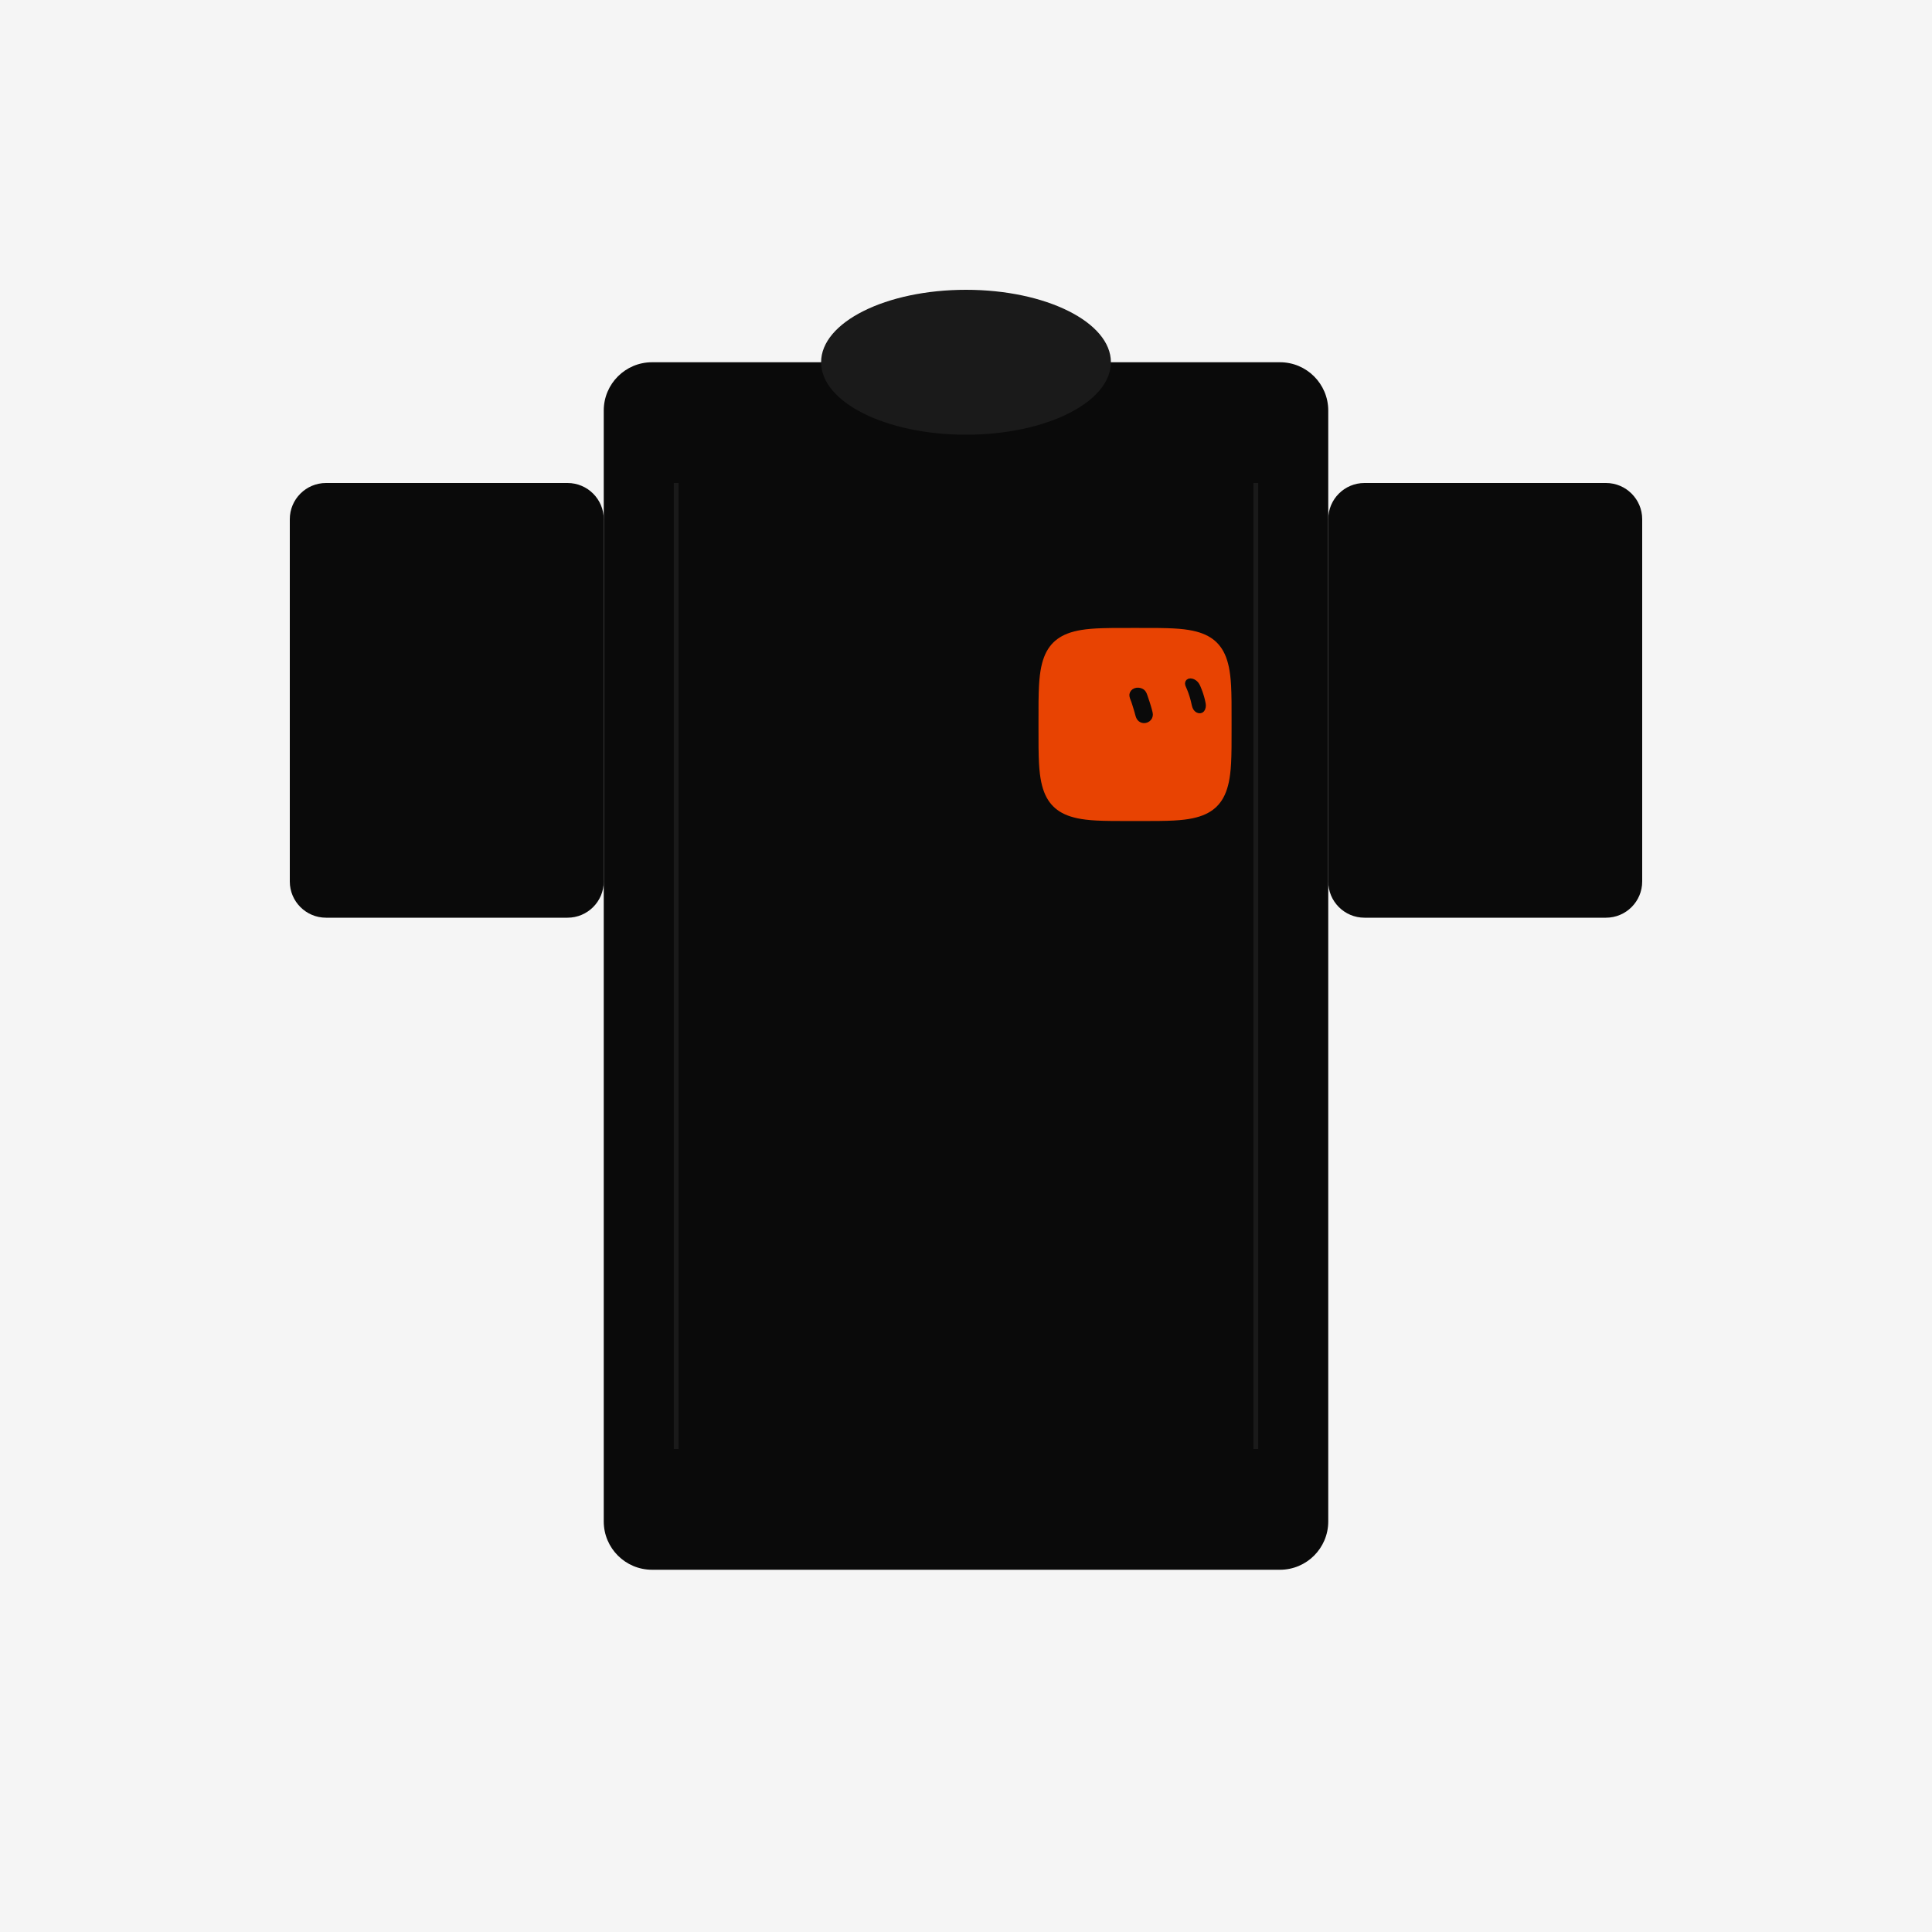
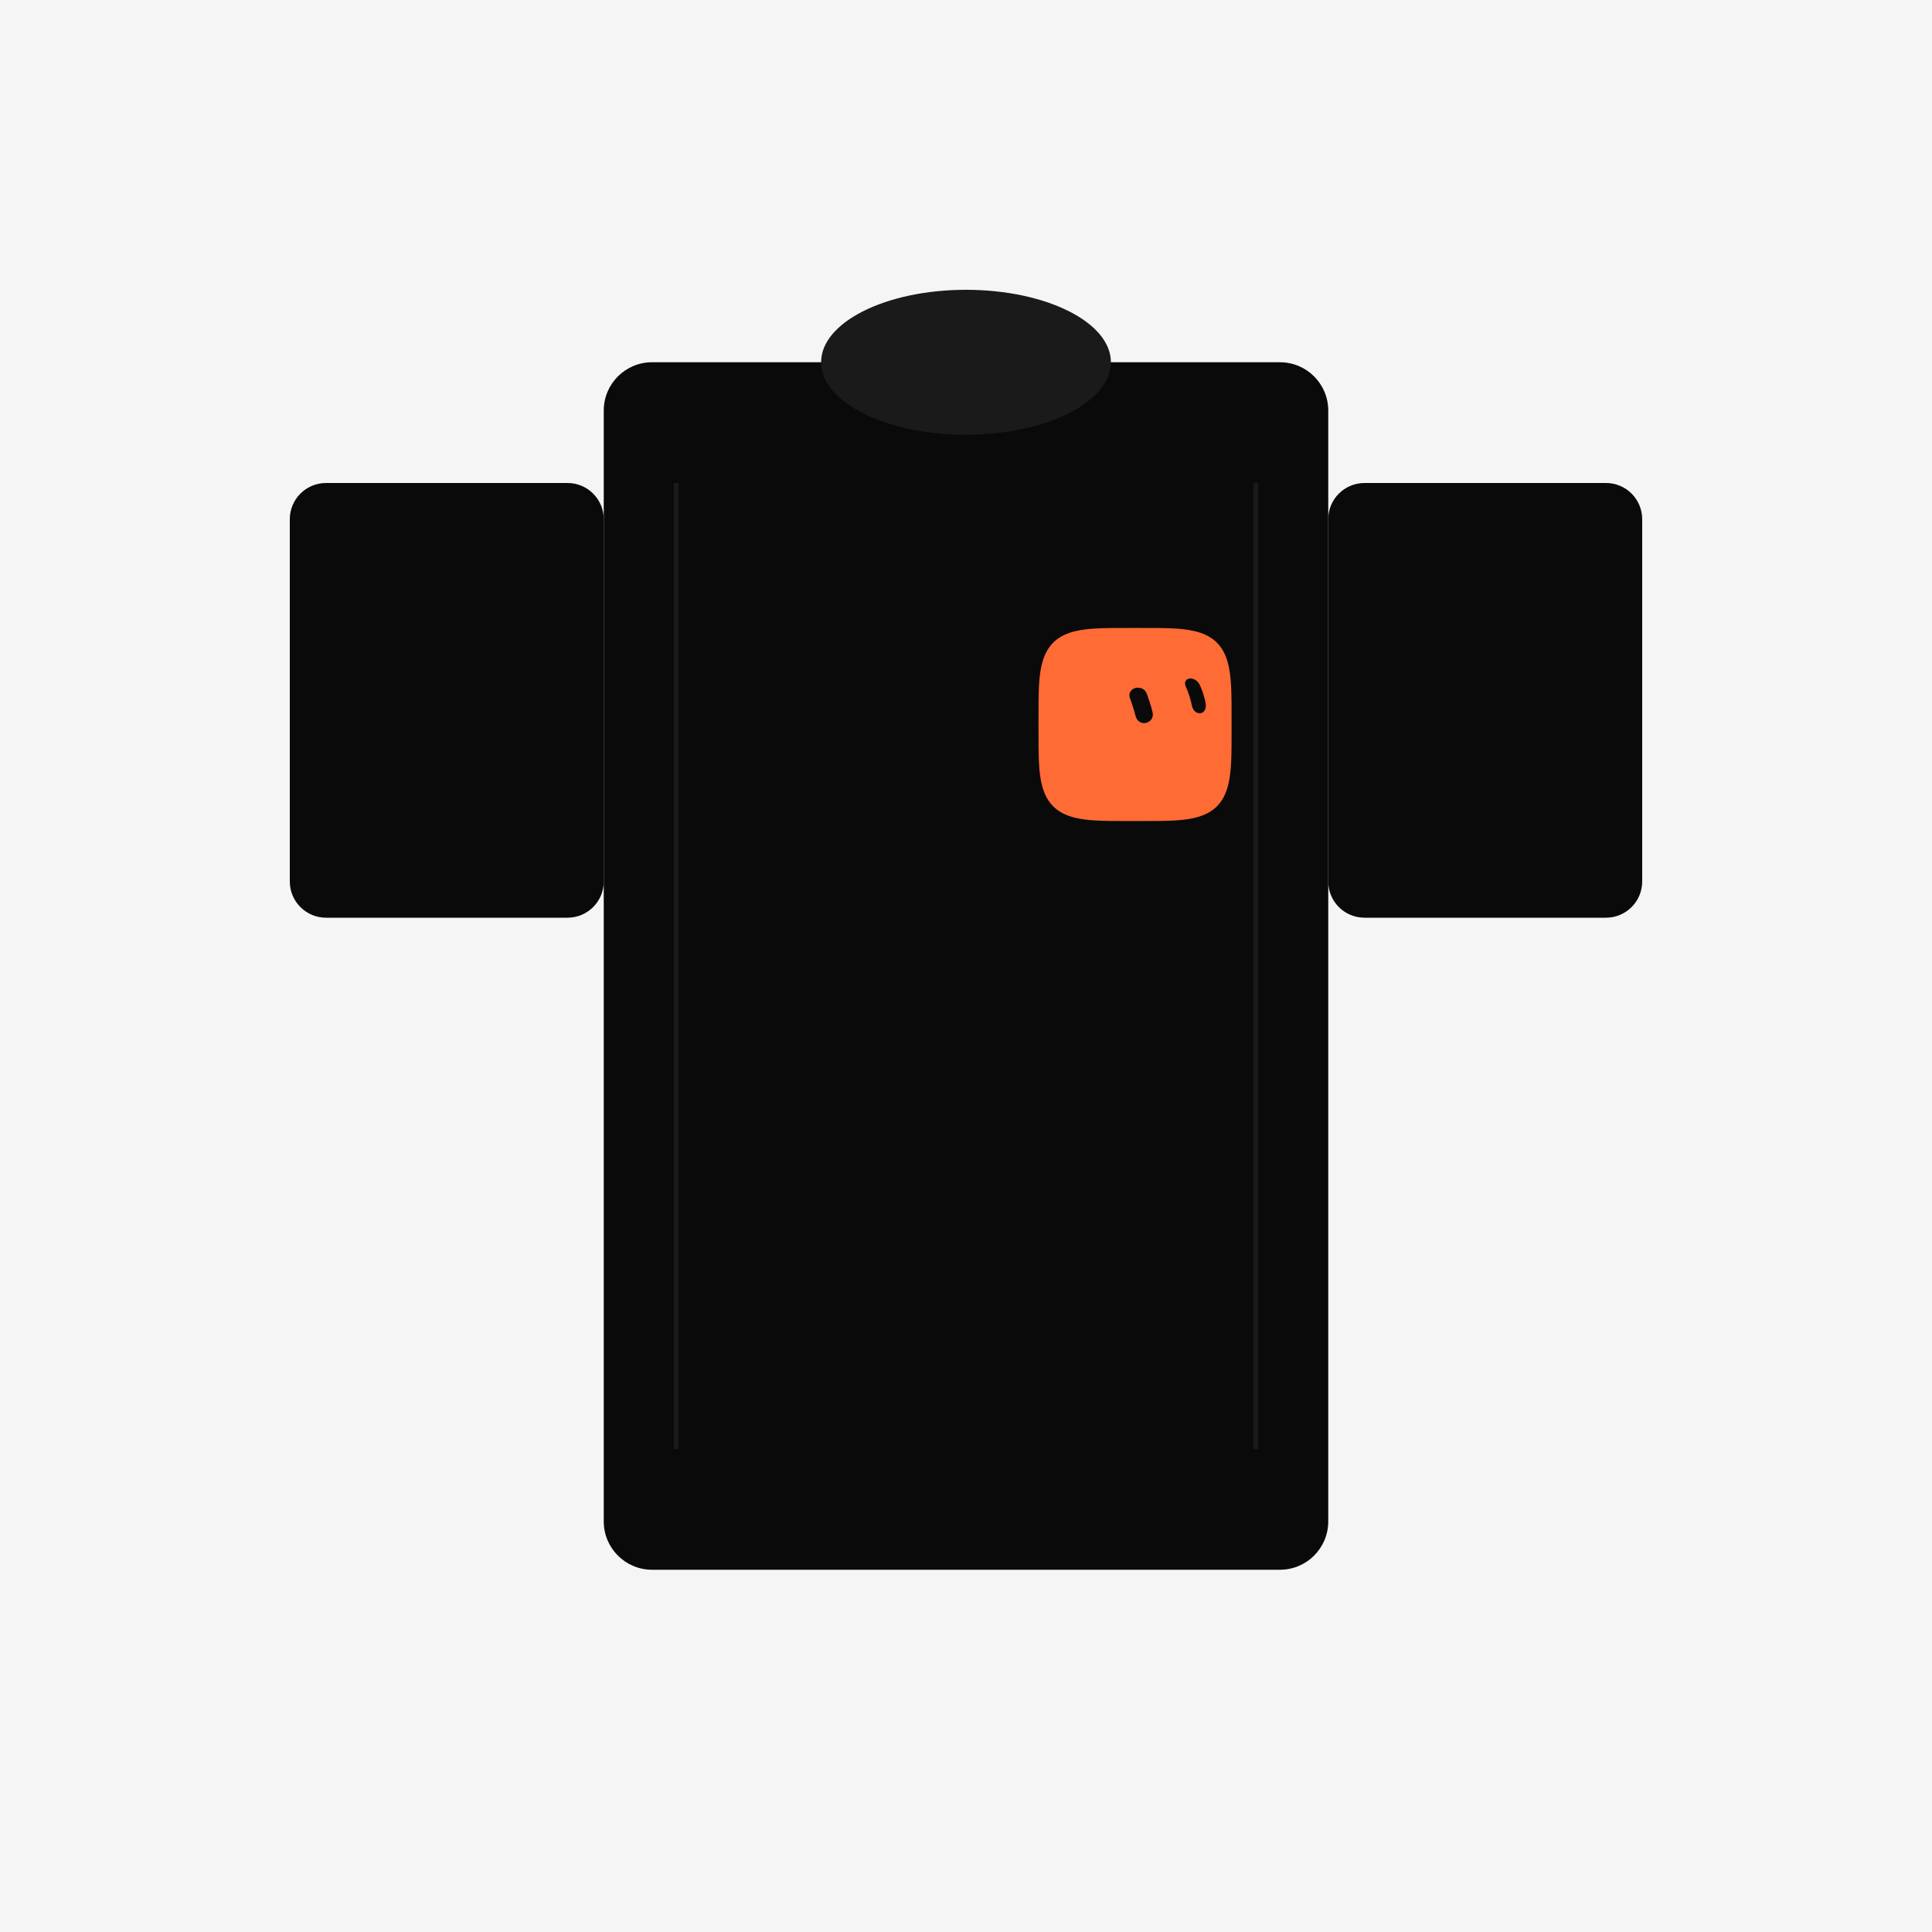
<svg xmlns="http://www.w3.org/2000/svg" width="800" height="800" viewBox="0 0 800 800">
  <defs>
    <style>
      .flatlay-background { fill: #F5F5F5; }
      .tee { fill: #0A0A0A; }
    </style>
  </defs>
  <rect width="800" height="800" class="flatlay-background" />
  <g class="tee">
    <rect x="250" y="150" width="300" height="500" rx="20" fill="#0A0A0A" />
    <ellipse cx="400" cy="150" rx="60" ry="30" fill="#1A1A1A" />
    <rect x="120" y="200" width="130" height="180" rx="15" fill="#0A0A0A" />
    <rect x="550" y="200" width="130" height="180" rx="15" fill="#0A0A0A" />
    <line x1="280" y1="200" x2="280" y2="600" stroke="#1A1A1A" stroke-width="2" />
    <line x1="520" y1="200" x2="520" y2="600" stroke="#1A1A1A" stroke-width="2" />
  </g>
  <g transform="translate(430, 260) scale(0.35)">
    <g class="grok-bot-mark" data-official-id="squircle" data-picker-shape="rounded-square">
-       <path class="grok-bot-mark__head" fill="#E84302" d="M228.49 114.27C228.49 123.33 228.47 135.16 228.43 141.46C228.38 147.76 228.32 148.96 228.22 152.06C228.14 155.17 228.03 157.62 227.9 160.07C227.76 162.51 227.62 164.66 227.44 166.73C227.26 168.8 227.07 170.68 226.85 172.5C226.63 174.33 226.39 176.01 226.12 177.65C225.85 179.28 225.57 180.82 225.27 182.31C224.96 183.8 224.62 185.2 224.26 186.56C223.91 187.93 223.54 189.23 223.13 190.49C222.73 191.74 222.31 192.94 221.86 194.11C221.41 195.27 220.93 196.39 220.44 197.48C219.95 198.56 219.43 199.59 218.88 200.61C218.34 201.61 217.76 202.58 217.18 203.52C216.58 204.46 215.96 205.36 215.31 206.23C214.67 207.11 213.99 207.95 213.29 208.76C212.6 209.57 211.87 210.35 211.11 211.11C210.35 211.87 209.57 212.6 208.76 213.29C207.95 213.99 207.11 214.67 206.23 215.31C205.36 215.96 204.46 216.58 203.52 217.18C202.58 217.76 201.61 218.34 200.61 218.88C199.59 219.43 198.56 219.95 197.48 220.44C196.39 220.93 195.27 221.41 194.11 221.86C192.94 222.31 191.74 222.73 190.49 223.13C189.23 223.54 187.93 223.91 186.56 224.26C185.2 224.62 183.8 224.96 182.31 225.27C180.82 225.57 179.28 225.85 177.65 226.12C176.01 226.39 174.33 226.63 172.5 226.85C170.68 227.07 168.8 227.26 166.73 227.44C164.66 227.62 162.51 227.76 160.07 227.9C157.62 228.03 155.17 228.14 152.06 228.22C148.96 228.32 147.76 228.38 141.46 228.43C135.16 228.47 123.33 228.49 114.27 228.49C105.21 228.49 93.39 228.47 87.08 228.43C80.78 228.38 79.58 228.32 76.48 228.22C73.38 228.14 70.92 228.03 68.48 227.9C66.03 227.76 63.9 227.62 61.81 227.44C59.74 227.26 57.87 227.07 56.04 226.85C54.21 226.63 52.53 226.39 50.89 226.12C49.26 225.85 47.72 225.57 46.24 225.27C44.75 224.96 43.34 224.62 41.98 224.26C40.61 223.91 39.31 223.54 38.06 223.13C36.8 222.73 35.6 222.31 34.43 221.86C33.27 221.41 32.15 220.93 31.07 220.44C29.98 219.95 28.95 219.43 27.93 218.88C26.93 218.34 25.96 217.76 25.02 217.18C24.08 216.58 23.18 215.96 22.31 215.31C21.43 214.67 20.59 213.99 19.78 213.29C18.97 212.6 18.19 211.87 17.43 211.11C16.67 210.35 15.95 209.57 15.25 208.76C14.55 207.95 13.87 207.11 13.23 206.23C12.58 205.36 11.96 204.46 11.37 203.52C10.78 202.58 10.2 201.61 9.66 200.61C9.11 199.59 8.6 198.56 8.1 197.48C7.61 196.39 7.13 195.27 6.69 194.11C6.24 192.94 5.81 191.74 5.41 190.49C5.01 189.23 4.63 187.93 4.28 186.56C3.93 185.2 3.59 183.8 3.28 182.31C2.98 180.82 2.69 179.28 2.42 177.65C2.15 176.01 1.92 174.33 1.69 172.5C1.47 170.68 1.28 168.8 1.1 166.73C0.93 164.66 0.78 162.51 0.64 160.07C0.51 157.62 0.4 155.17 0.32 152.06C0.22 148.96 0.16 147.76 0.11 141.46C0.07 135.16 0.05 123.33 0.05 114.27C0.05 105.21 0.07 93.39 0.11 87.08C0.16 80.78 0.22 79.58 0.32 76.48C0.4 73.38 0.51 70.92 0.64 68.48C0.78 66.03 0.93 63.9 1.1 61.81C1.28 59.74 1.47 57.87 1.69 56.04C1.92 54.21 2.15 52.53 2.42 50.89C2.69 49.26 2.98 47.72 3.28 46.24C3.59 44.75 3.93 43.34 4.28 41.98C4.63 40.61 5.01 39.31 5.41 38.06C5.81 36.8 6.24 35.6 6.69 34.43C7.13 33.27 7.61 32.15 8.1 31.07C8.6 29.98 9.11 28.95 9.66 27.93C10.2 26.93 10.78 25.96 11.37 25.02C11.96 24.08 12.58 23.18 13.23 22.31C13.87 21.43 14.55 20.59 15.25 19.78C15.95 18.97 16.67 18.19 17.43 17.43C18.19 16.67 18.97 15.95 19.78 15.25C20.59 14.55 21.43 13.87 22.31 13.23C23.18 12.58 24.08 11.96 25.02 11.37C25.96 10.78 26.93 10.2 27.93 9.66C28.95 9.11 29.98 8.6 31.07 8.1C32.15 7.61 33.27 7.13 34.43 6.69C35.6 6.24 36.8 5.81 38.06 5.41C39.31 5.01 40.61 4.63 41.98 4.28C43.34 3.93 44.75 3.59 46.24 3.28C47.72 2.98 49.26 2.69 50.89 2.42C52.53 2.15 54.21 1.92 56.04 1.69C57.87 1.47 59.74 1.28 61.81 1.1C63.9 0.93 66.03 0.78 68.48 0.64C70.92 0.51 73.38 0.4 76.48 0.32C79.58 0.22 80.78 0.16 87.08 0.11C93.39 0.07 105.21 0.05 114.27 0.05C123.33 0.05 135.16 0.07 141.46 0.11C147.76 0.16 148.96 0.22 152.06 0.32C155.17 0.4 157.62 0.51 160.07 0.64C162.51 0.78 164.66 0.93 166.73 1.1C168.8 1.28 170.68 1.47 172.5 1.69C174.33 1.92 176.01 2.15 177.65 2.42C179.28 2.69 180.82 2.98 182.31 3.28C183.8 3.59 185.2 3.93 186.56 4.28C187.93 4.63 189.23 5.01 190.49 5.41C191.74 5.81 192.94 6.24 194.11 6.69C195.27 7.13 196.39 7.61 197.48 8.1C198.56 8.6 199.59 9.11 200.61 9.66C201.61 10.2 202.58 10.78 203.52 11.37C204.46 11.96 205.36 12.58 206.23 13.23C207.11 13.87 207.95 14.55 208.76 15.25C209.57 15.95 210.35 16.67 211.11 17.43C211.87 18.19 212.6 18.97 213.29 19.78C213.99 20.59 214.67 21.43 215.31 22.31C215.96 23.18 216.58 24.08 217.18 25.02C217.76 25.96 218.34 26.93 218.88 27.93C219.43 28.95 219.95 29.98 220.44 31.07C220.93 32.15 221.41 33.27 221.86 34.43C222.31 35.6 222.73 36.8 223.13 38.06C223.54 39.31 223.91 40.61 224.26 41.98C224.62 43.34 224.96 44.75 225.27 46.24C225.57 47.72 225.85 49.26 226.12 50.89C226.39 52.53 226.63 54.21 226.85 56.04C227.07 57.87 227.26 59.74 227.44 61.81C227.62 63.9 227.76 66.03 227.9 68.48C228.03 70.92 228.14 73.38 228.22 76.48C228.32 79.58 228.38 80.78 228.43 87.08C228.47 93.39 228.49 105.21 228.49 114.27Z" />
+       <path class="grok-bot-mark__head" fill="#FF6B35" d="M228.49 114.27C228.49 123.33 228.47 135.16 228.43 141.46C228.38 147.76 228.32 148.96 228.22 152.06C228.14 155.17 228.03 157.62 227.9 160.07C227.76 162.51 227.62 164.66 227.44 166.73C227.26 168.8 227.07 170.68 226.85 172.5C226.63 174.33 226.39 176.01 226.12 177.65C225.85 179.28 225.57 180.82 225.27 182.31C224.96 183.8 224.62 185.2 224.26 186.56C223.91 187.93 223.54 189.23 223.13 190.49C222.73 191.74 222.31 192.94 221.86 194.11C221.41 195.27 220.93 196.39 220.44 197.48C219.95 198.56 219.43 199.59 218.88 200.61C218.34 201.61 217.76 202.58 217.18 203.52C216.58 204.46 215.96 205.36 215.31 206.23C214.67 207.11 213.99 207.95 213.29 208.76C212.6 209.57 211.87 210.35 211.11 211.11C210.35 211.87 209.57 212.6 208.76 213.29C207.95 213.99 207.11 214.67 206.23 215.31C205.36 215.96 204.46 216.58 203.52 217.18C202.58 217.76 201.61 218.34 200.61 218.88C199.59 219.43 198.56 219.95 197.48 220.44C196.39 220.93 195.27 221.41 194.11 221.86C192.94 222.31 191.74 222.73 190.49 223.13C189.23 223.54 187.93 223.91 186.56 224.26C185.2 224.62 183.8 224.96 182.31 225.27C180.82 225.57 179.28 225.85 177.65 226.12C176.01 226.39 174.33 226.63 172.5 226.85C170.68 227.07 168.8 227.26 166.73 227.44C164.66 227.62 162.51 227.76 160.07 227.9C157.62 228.03 155.17 228.14 152.06 228.22C148.96 228.32 147.76 228.38 141.46 228.43C135.16 228.47 123.33 228.49 114.27 228.49C105.21 228.49 93.39 228.47 87.08 228.43C80.78 228.38 79.58 228.32 76.48 228.22C73.38 228.14 70.92 228.03 68.48 227.9C66.03 227.76 63.9 227.62 61.81 227.44C59.74 227.26 57.87 227.07 56.04 226.85C54.21 226.63 52.53 226.39 50.89 226.12C49.26 225.85 47.72 225.57 46.24 225.27C44.75 224.96 43.34 224.62 41.98 224.26C40.61 223.91 39.31 223.54 38.06 223.13C36.8 222.73 35.6 222.31 34.43 221.86C33.27 221.41 32.15 220.93 31.07 220.44C29.98 219.95 28.95 219.43 27.93 218.88C26.93 218.34 25.96 217.76 25.02 217.18C24.08 216.58 23.18 215.96 22.31 215.31C21.43 214.67 20.59 213.99 19.78 213.29C18.97 212.6 18.19 211.87 17.43 211.11C16.67 210.35 15.95 209.57 15.25 208.76C14.55 207.95 13.87 207.11 13.23 206.23C12.58 205.36 11.96 204.46 11.37 203.52C10.78 202.58 10.2 201.61 9.66 200.61C9.11 199.59 8.6 198.56 8.1 197.48C7.61 196.39 7.13 195.27 6.69 194.11C6.24 192.94 5.81 191.74 5.41 190.49C5.01 189.23 4.63 187.93 4.28 186.56C3.93 185.2 3.59 183.8 3.28 182.31C2.98 180.82 2.69 179.28 2.42 177.65C2.15 176.01 1.92 174.33 1.69 172.5C1.47 170.68 1.28 168.8 1.1 166.73C0.93 164.66 0.78 162.51 0.64 160.07C0.51 157.62 0.4 155.17 0.32 152.06C0.22 148.96 0.16 147.76 0.11 141.46C0.07 135.16 0.05 123.33 0.05 114.27C0.05 105.21 0.07 93.39 0.11 87.08C0.16 80.78 0.22 79.58 0.32 76.48C0.4 73.38 0.51 70.92 0.64 68.48C0.78 66.03 0.93 63.9 1.1 61.81C1.28 59.74 1.47 57.87 1.69 56.04C1.92 54.21 2.15 52.53 2.42 50.89C2.69 49.26 2.98 47.72 3.28 46.24C3.59 44.75 3.93 43.34 4.28 41.98C4.63 40.61 5.01 39.31 5.41 38.06C5.81 36.8 6.24 35.6 6.69 34.43C7.13 33.27 7.61 32.15 8.1 31.07C8.6 29.98 9.11 28.95 9.66 27.93C10.2 26.93 10.78 25.96 11.37 25.02C11.96 24.08 12.58 23.18 13.23 22.31C13.87 21.43 14.55 20.59 15.25 19.78C15.95 18.97 16.67 18.19 17.43 17.43C18.19 16.67 18.97 15.95 19.78 15.25C20.59 14.55 21.43 13.87 22.31 13.23C23.18 12.58 24.08 11.96 25.02 11.37C25.96 10.78 26.93 10.2 27.93 9.66C28.95 9.11 29.98 8.6 31.07 8.1C32.15 7.61 33.27 7.13 34.43 6.69C35.6 6.24 36.8 5.81 38.06 5.41C39.31 5.01 40.61 4.63 41.98 4.28C43.34 3.93 44.75 3.59 46.24 3.28C47.72 2.98 49.26 2.69 50.89 2.42C52.53 2.15 54.21 1.92 56.04 1.69C57.87 1.47 59.74 1.28 61.81 1.1C63.9 0.93 66.03 0.78 68.48 0.64C70.92 0.51 73.38 0.4 76.48 0.32C79.58 0.22 80.78 0.16 87.08 0.11C93.39 0.07 105.21 0.05 114.27 0.05C123.33 0.05 135.16 0.07 141.46 0.11C147.76 0.16 148.96 0.22 152.06 0.32C155.17 0.4 157.62 0.51 160.07 0.64C162.51 0.78 164.66 0.93 166.73 1.1C168.8 1.28 170.68 1.47 172.5 1.69C174.33 1.92 176.01 2.15 177.65 2.42C179.28 2.69 180.82 2.98 182.31 3.28C183.8 3.59 185.2 3.93 186.56 4.28C187.93 4.63 189.23 5.01 190.49 5.41C191.74 5.81 192.94 6.24 194.11 6.69C195.27 7.13 196.39 7.61 197.48 8.1C198.56 8.6 199.59 9.11 200.61 9.66C201.61 10.2 202.58 10.78 203.52 11.37C204.46 11.96 205.36 12.58 206.23 13.23C207.11 13.87 207.95 14.55 208.76 15.25C209.57 15.95 210.35 16.67 211.11 17.43C211.87 18.19 212.6 18.97 213.29 19.78C213.99 20.59 214.67 21.43 215.31 22.31C215.96 23.18 216.58 24.08 217.18 25.02C217.76 25.96 218.34 26.93 218.88 27.93C219.43 28.95 219.95 29.98 220.44 31.07C220.93 32.15 221.41 33.27 221.86 34.43C222.31 35.6 222.73 36.8 223.13 38.06C223.54 39.31 223.91 40.61 224.26 41.98C224.62 43.34 224.96 44.75 225.27 46.24C225.57 47.72 225.85 49.26 226.12 50.89C226.39 52.53 226.63 54.21 226.85 56.04C227.07 57.87 227.26 59.74 227.44 61.81C227.62 63.9 227.76 66.03 227.9 68.48C228.03 70.92 228.14 73.38 228.22 76.48C228.32 79.58 228.38 80.78 228.43 87.08C228.47 93.39 228.49 105.21 228.49 114.27Z" />
      <path class="grok-bot-mark__eye grok-bot-mark__eye--left" fill="#0A0A0A" d="M118.17 70.73L120.45 71.04L122.59 71.76L124.55 72.87L126.18 74.38L127.42 76.24L128.34 78.29L129.10 80.42L129.83 82.57L130.55 84.72L131.27 86.86L131.97 89.02L132.64 91.19L133.29 93.36L133.91 95.55L134.50 97.74L135.05 99.95L135.36 102.23L135.16 104.55L134.41 106.80L133.11 108.84L131.36 110.51L129.28 111.73L127.01 112.45L124.68 112.65L122.41 112.33L120.31 111.51L118.45 110.26L116.93 108.62L115.81 106.69L115.01 104.57L114.39 102.39L113.80 100.19L113.17 98.01L112.52 95.84L111.85 93.66L111.17 91.51L110.47 89.35L109.75 87.20L108.94 85.09L108.17 82.96L107.64 80.75L107.63 78.44L108.31 76.16L109.61 74.14L111.41 72.51L113.54 71.41L115.84 70.83Z" />
      <path class="grok-bot-mark__eye grok-bot-mark__eye--right" fill="#0A0A0A" d="M179.77 59.76L182.04 60.05L184.10 60.75L185.92 61.77L187.55 63.03L188.95 64.50L190.10 66.16L191.07 67.95L191.90 69.82L192.67 71.74L193.41 73.66L194.13 75.60L194.80 77.56L195.42 79.55L196.02 81.54L196.56 83.57L197.06 85.61L197.50 87.67L197.90 89.77L198.06 91.94L197.82 94.21L197.15 96.51L195.85 98.72L193.75 100.38L191.30 101.01L189.00 100.81L186.99 100.03L185.30 98.85L183.91 97.38L182.84 95.66L182.05 93.76L181.48 91.76L181.00 89.71L180.53 87.64L180.02 85.60L179.48 83.58L178.89 81.58L178.26 79.60L177.60 77.62L176.90 75.68L176.15 73.76L175.36 71.86L174.53 69.98L173.78 68.06L173.41 65.97L173.71 63.70L175.05 61.53L177.32 60.14Z" />
    </g>
  </g>
</svg>
